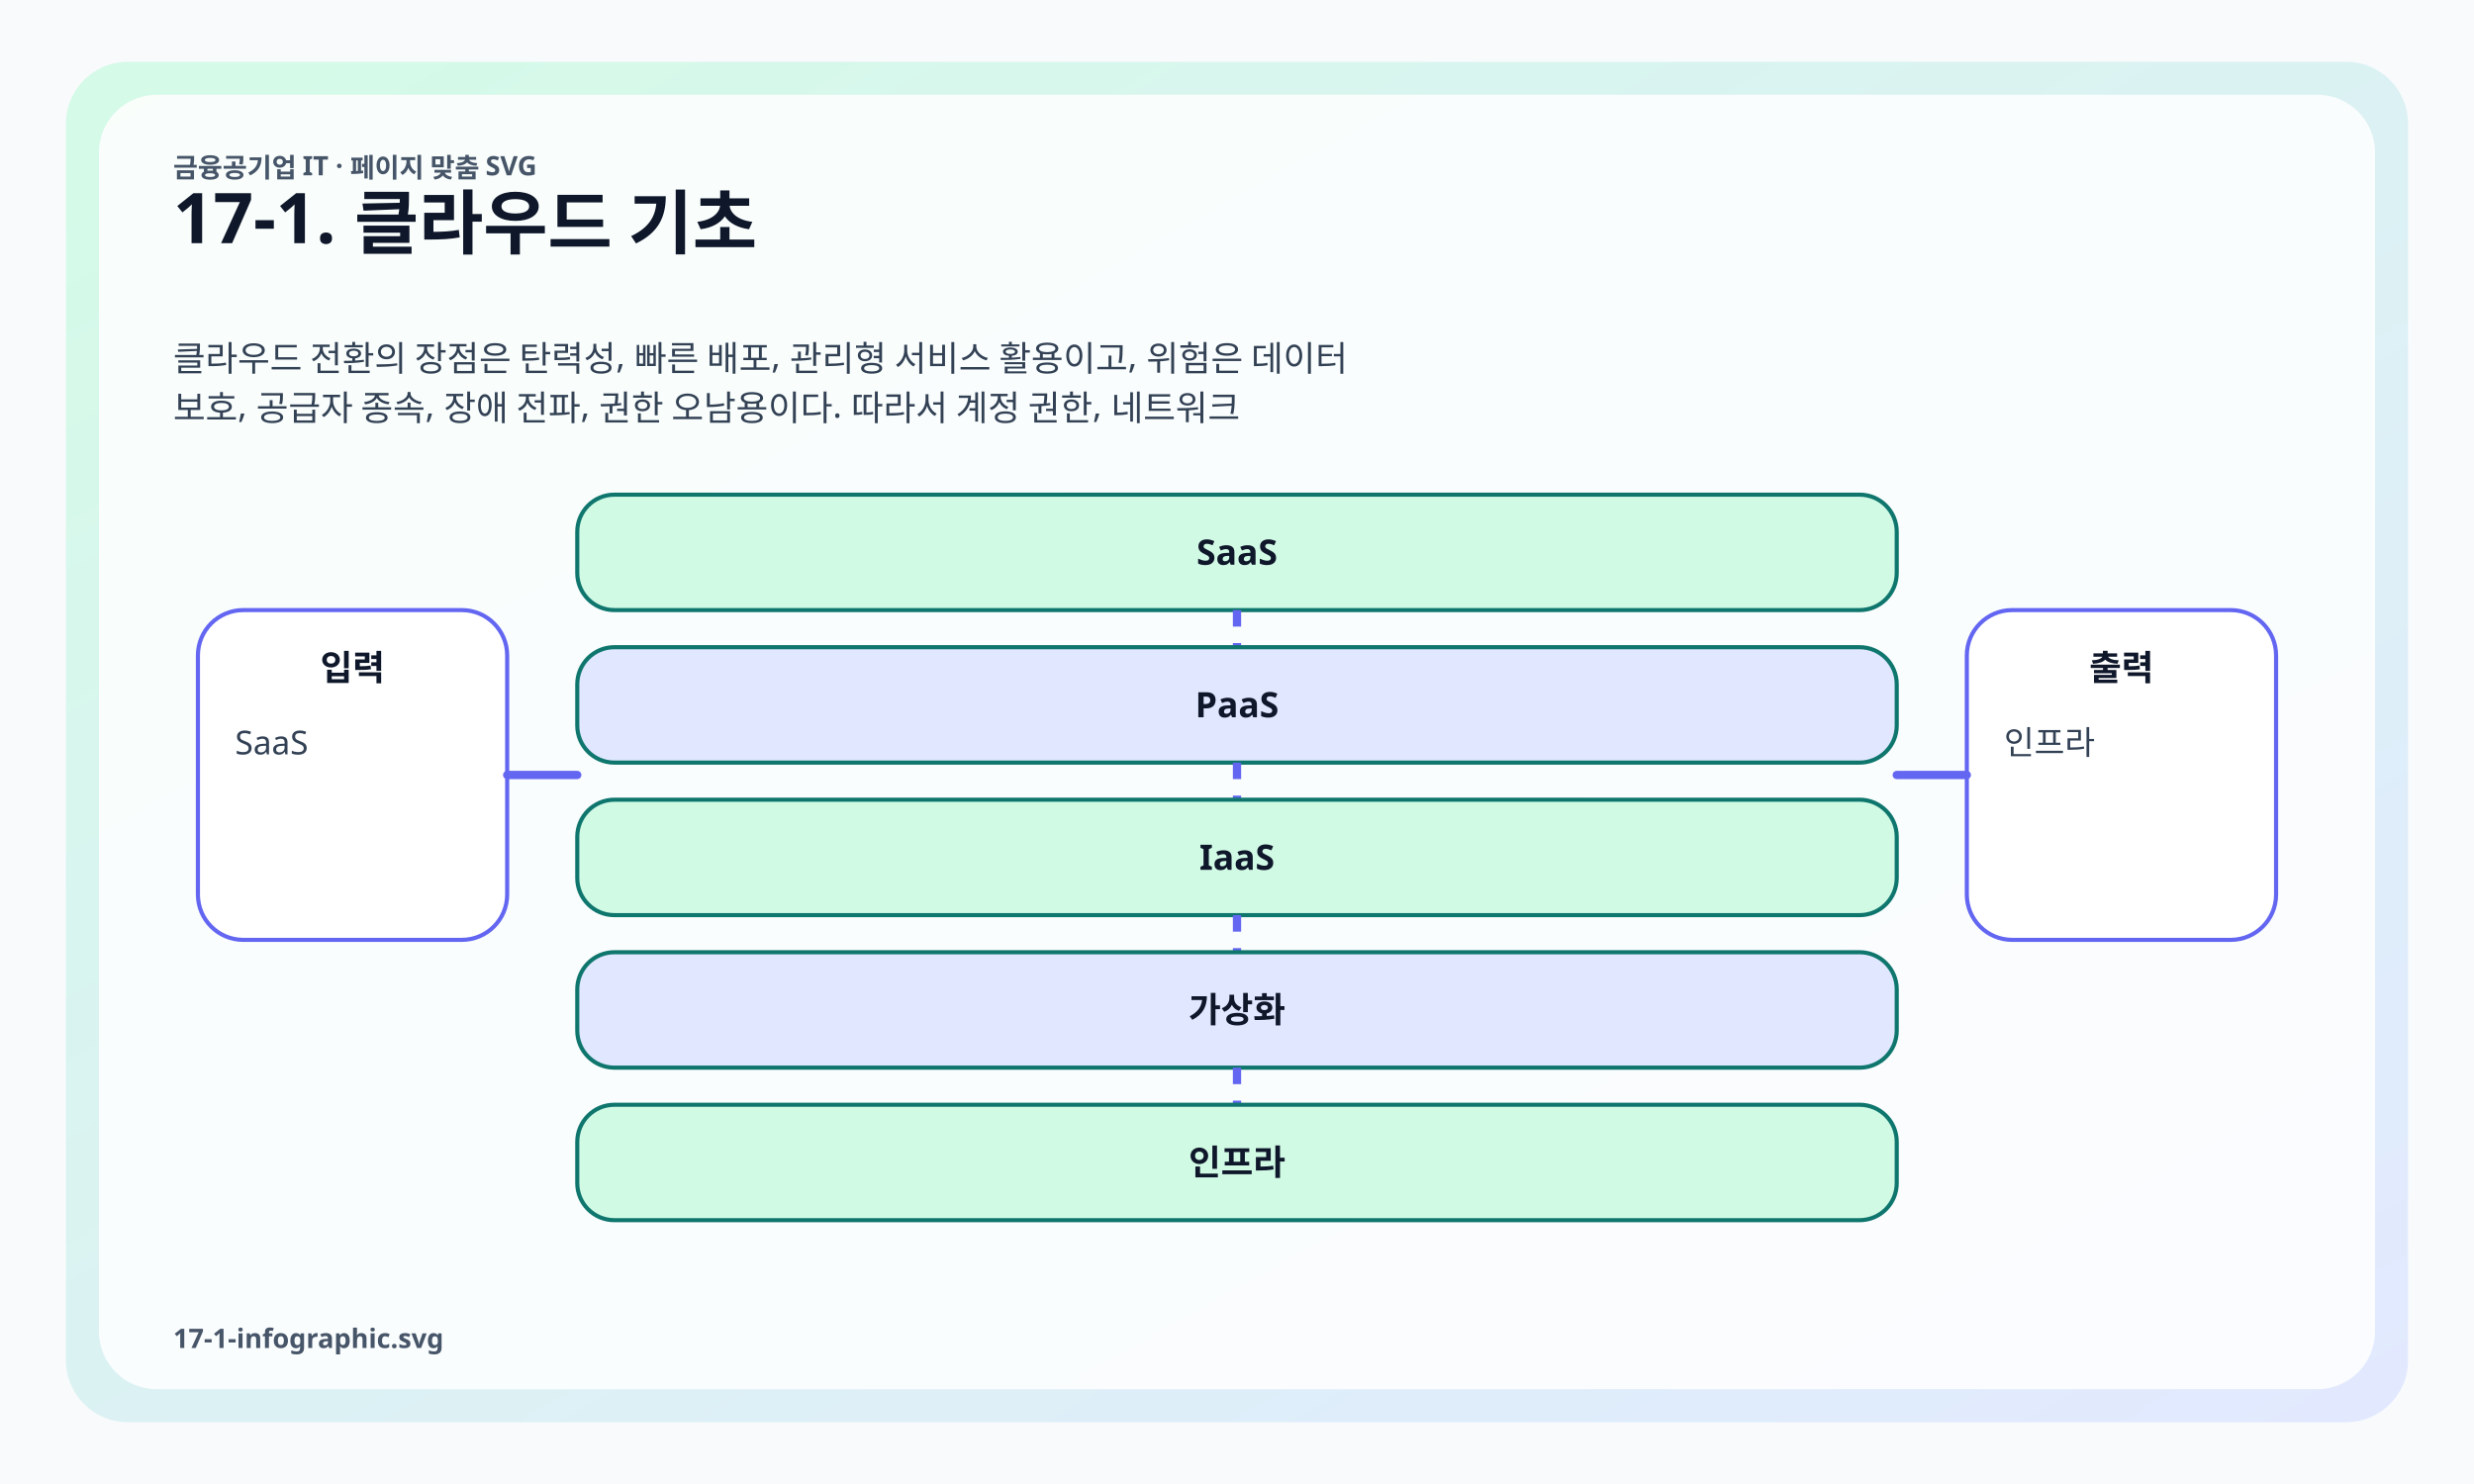
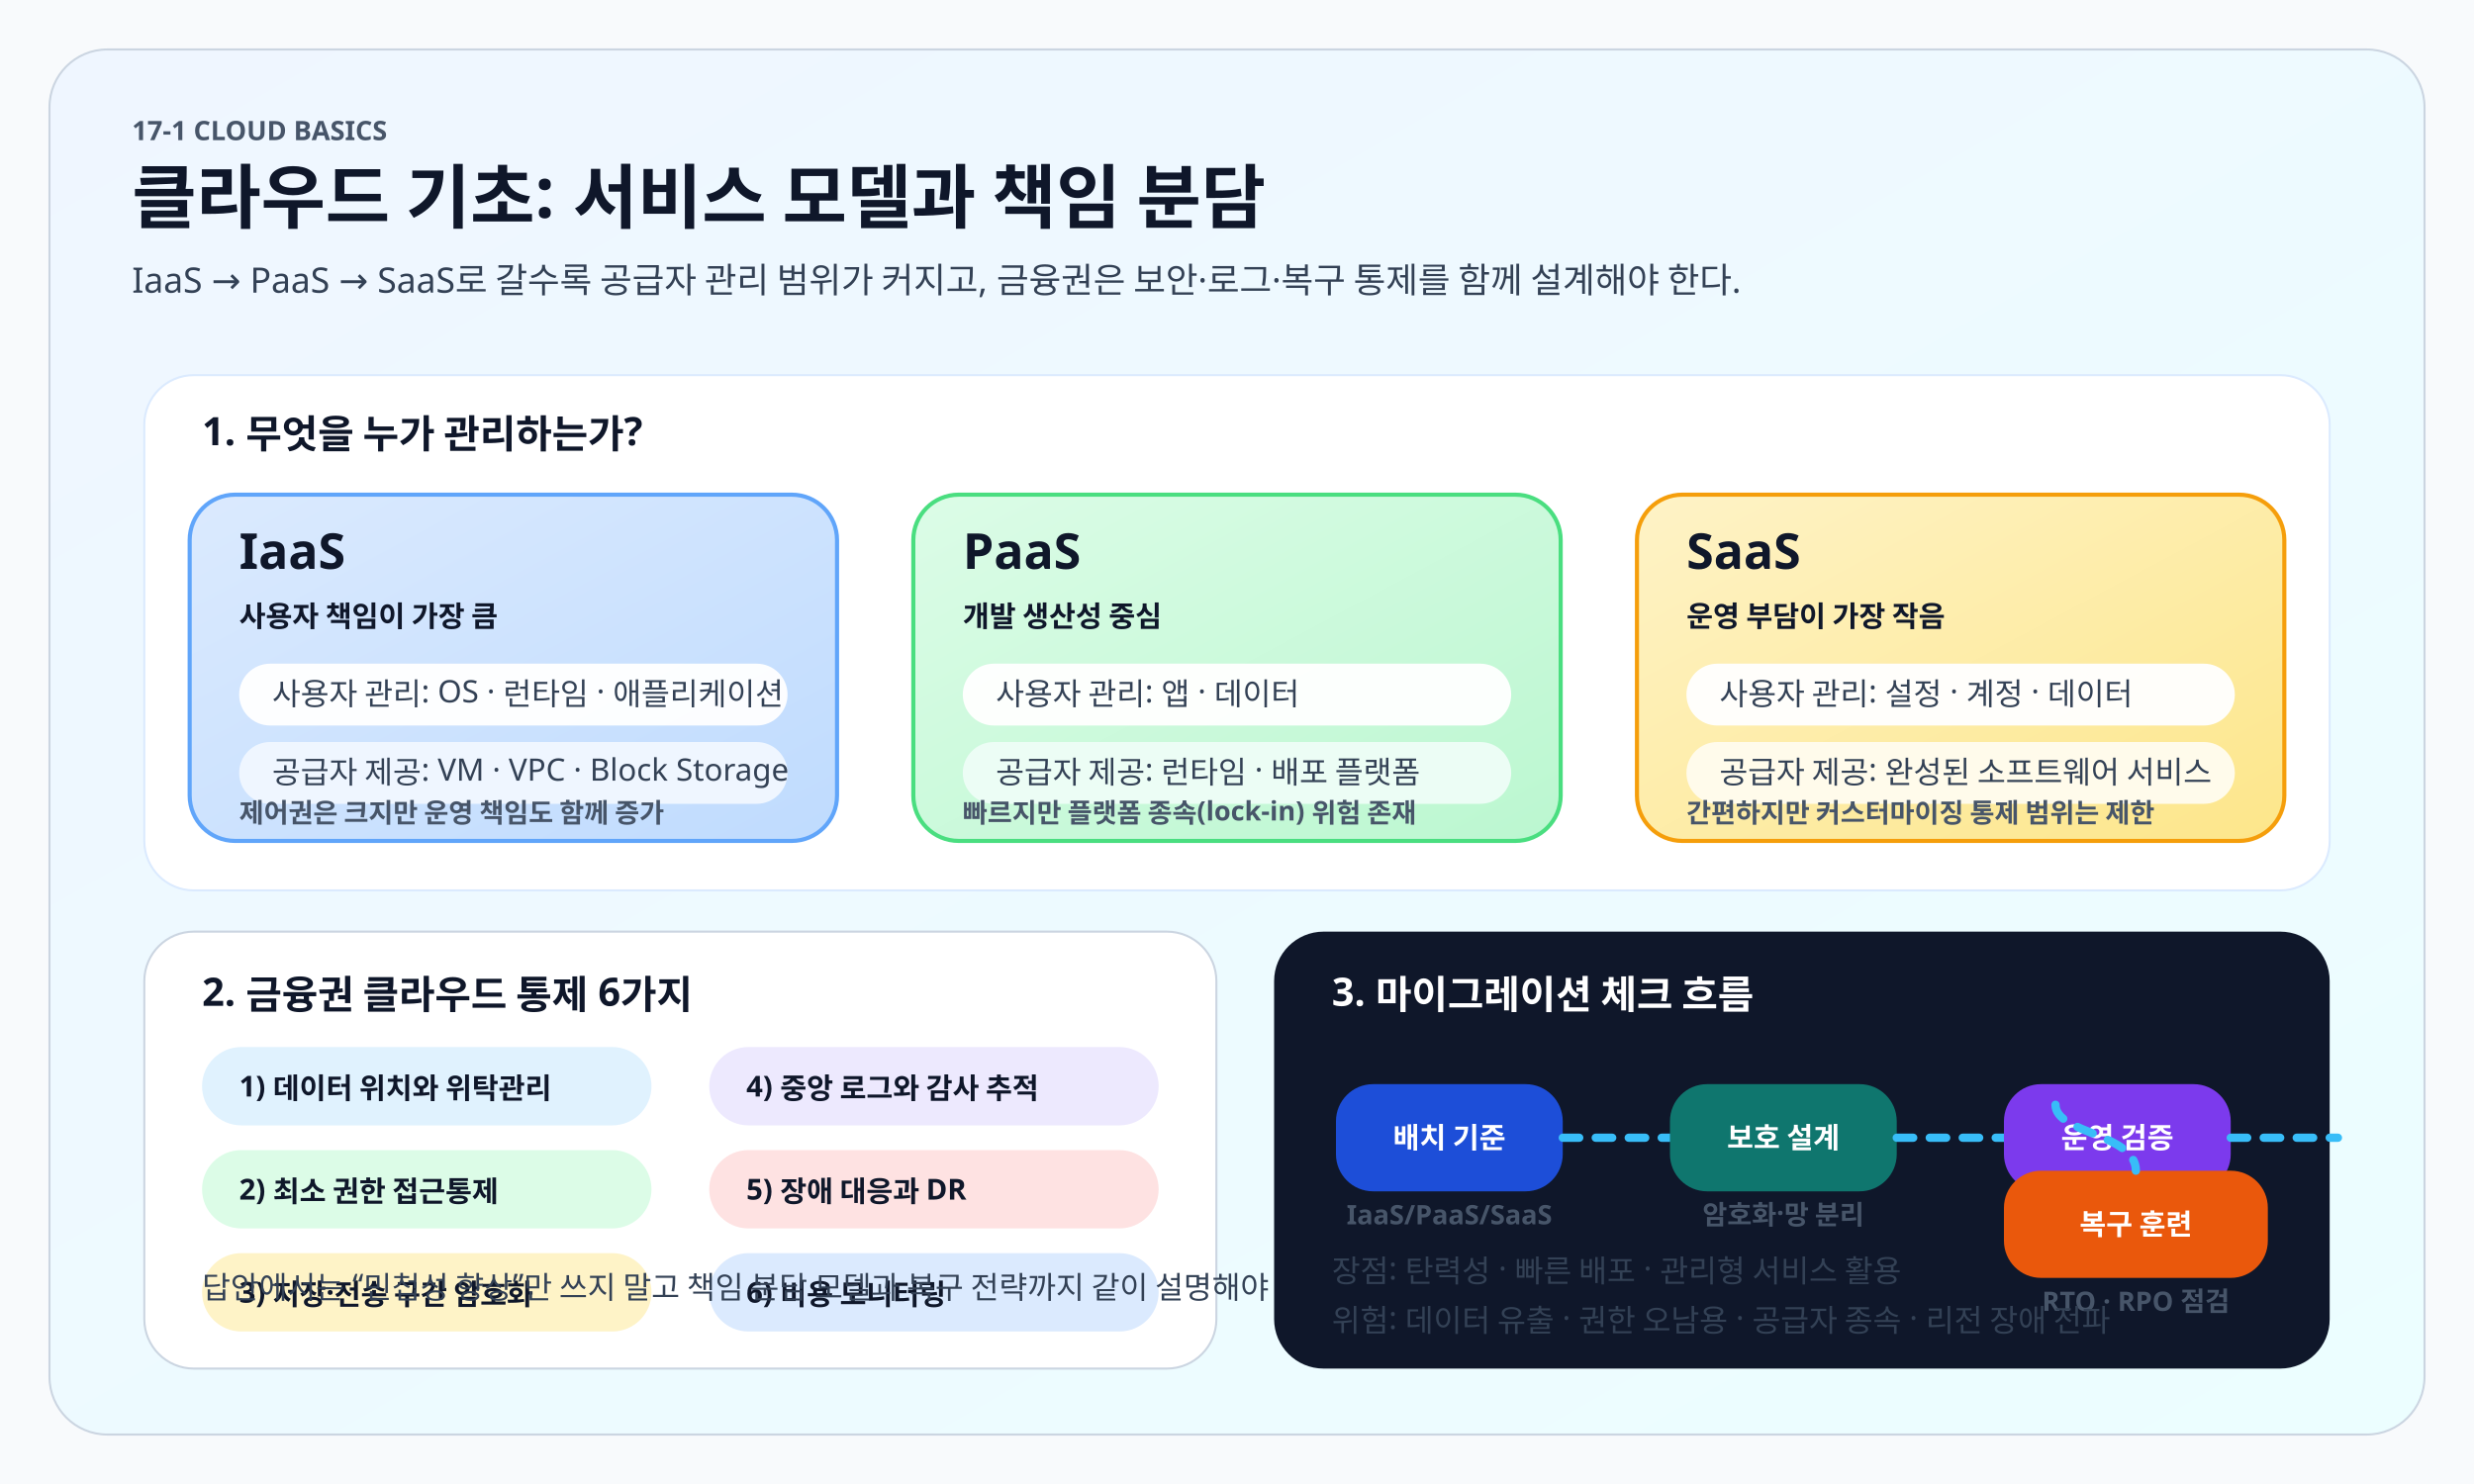
<svg xmlns="http://www.w3.org/2000/svg" width="1200" height="720" viewBox="0 0 1200 720" role="img" aria-labelledby="title desc">
  <defs>
-     <linearGradient id="grad-17-1-infographic.svg" x1="0" y1="0" x2="1" y2="1">
-       <stop offset="0%" stop-color="#d1fae5" />
-       <stop offset="100%" stop-color="#e0e7ff" />
+     <linearGradient id="bg" x1="0" y1="0" x2="1" y2="1">
+       <stop offset="0%" stop-color="#eff6ff" />
+       <stop offset="100%" stop-color="#ecfeff" />
    </linearGradient>
-     <linearGradient id="line-17-1-infographic.svg" x1="0" y1="0" x2="1" y2="0">
-       <stop offset="0%" stop-color="#0f766e" />
-       <stop offset="100%" stop-color="#6366f1" />
+     <linearGradient id="cloudFill" x1="0" y1="0" x2="1" y2="1">
+       <stop offset="0%" stop-color="#2563eb" />
+       <stop offset="100%" stop-color="#06b6d4" />
+     </linearGradient>
+     <linearGradient id="iaasFill" x1="0" y1="0" x2="1" y2="1">
+       <stop offset="0%" stop-color="#dbeafe" />
+       <stop offset="100%" stop-color="#bfdbfe" />
+     </linearGradient>
+     <linearGradient id="paasFill" x1="0" y1="0" x2="1" y2="1">
+       <stop offset="0%" stop-color="#dcfce7" />
+       <stop offset="100%" stop-color="#bbf7d0" />
+     </linearGradient>
+     <linearGradient id="saasFill" x1="0" y1="0" x2="1" y2="1">
+       <stop offset="0%" stop-color="#fef3c7" />
+       <stop offset="100%" stop-color="#fde68a" />
    </linearGradient>
    <style>
      .title { font: 700 34px 'Pretendard','Noto Sans KR',sans-serif; fill: #0f172a; }
      .subtitle { font: 500 17px 'Pretendard','Noto Sans KR',sans-serif; fill: #334155; }
-       .label { font: 700 17px 'Pretendard','Noto Sans KR',sans-serif; fill: #0f172a; }
-       .body { font: 500 16px 'Pretendard','Noto Sans KR',sans-serif; fill: #334155; }
+       .section { font: 700 19px 'Pretendard','Noto Sans KR',sans-serif; fill: #0f172a; }
+       .label { font: 700 24px 'Pretendard','Noto Sans KR',sans-serif; fill: #0f172a; }
+       .body { font: 500 15px 'Pretendard','Noto Sans KR',sans-serif; fill: #334155; }
      .small { font: 600 13px 'Pretendard','Noto Sans KR',sans-serif; fill: #475569; }
-       .cap { font: 700 14px 'Pretendard','Noto Sans KR',sans-serif; fill: #0f172a; }
+       .chip { font: 700 14px 'Pretendard','Noto Sans KR',sans-serif; fill: #0f172a; }
+       .white { fill: #ffffff; }
    </style>
  </defs>
  <rect width="1200" height="720" fill="#f8fafc" />
-   <rect x="32" y="30" width="1136" height="660" rx="30" fill="url(#grad-17-1-infographic.svg)" opacity="0.9" />
-   <rect x="48" y="46" width="1104" height="628" rx="28" fill="white" />
-   <rect x="48" y="46" width="1104" height="628" rx="28" fill="url(#grad-17-1-infographic.svg)" opacity="0.14" />
-   <text class="small" x="84" y="86">금융공기업 IT · 페이지 맞춤 SVG</text>
-   <text class="title" x="84" y="118" text-anchor="start">
-     <tspan x="84" dy="0">17-1. 클라우드 기초</tspan>
-   </text>
-   <text class="subtitle" x="84" y="180" text-anchor="start">
-     <tspan x="84" dy="0">클라우드 전환의 장점은 탄력성, 빠른 배포, 관리형 서비스 활용이고, 위험은 데이터</tspan>
-     <tspan x="84" dy="24">보호, 공급자 종속, 장애 전파, 권한 오남용이다. 따라서 계정 권한, 네트워크</tspan>
-   </text>
-   <rect x="280" y="240" width="640" height="56" rx="18" fill="#d1fae5" stroke="#0f766e" stroke-width="2" />
-   <text class="label" x="600" y="274" text-anchor="middle">
-     <tspan x="600" dy="0">SaaS</tspan>
-   </text>
-   <line x1="600" y1="296" x2="600" y2="314" stroke="#6366f1" stroke-width="4" stroke-dasharray="8 8">
-     <animate attributeName="stroke-dashoffset" from="0" to="-40" dur="4s" repeatCount="indefinite" />
-   </line>
-   <rect x="280" y="314" width="640" height="56" rx="18" fill="#e0e7ff" stroke="#0f766e" stroke-width="2" />
-   <text class="label" x="600" y="348" text-anchor="middle">
-     <tspan x="600" dy="0">PaaS</tspan>
-   </text>
-   <line x1="600" y1="370" x2="600" y2="388" stroke="#6366f1" stroke-width="4" stroke-dasharray="8 8">
-     <animate attributeName="stroke-dashoffset" from="0" to="-40" dur="4s" repeatCount="indefinite" />
-   </line>
-   <rect x="280" y="388" width="640" height="56" rx="18" fill="#d1fae5" stroke="#0f766e" stroke-width="2" />
-   <text class="label" x="600" y="422" text-anchor="middle">
-     <tspan x="600" dy="0">IaaS</tspan>
-   </text>
-   <line x1="600" y1="444" x2="600" y2="462" stroke="#6366f1" stroke-width="4" stroke-dasharray="8 8">
-     <animate attributeName="stroke-dashoffset" from="0" to="-40" dur="4s" repeatCount="indefinite" />
-   </line>
-   <rect x="280" y="462" width="640" height="56" rx="18" fill="#e0e7ff" stroke="#0f766e" stroke-width="2" />
-   <text class="label" x="600" y="496" text-anchor="middle">
-     <tspan x="600" dy="0">가상화</tspan>
-   </text>
-   <line x1="600" y1="518" x2="600" y2="536" stroke="#6366f1" stroke-width="4" stroke-dasharray="8 8">
-     <animate attributeName="stroke-dashoffset" from="0" to="-40" dur="4s" repeatCount="indefinite" />
-   </line>
-   <rect x="280" y="536" width="640" height="56" rx="18" fill="#d1fae5" stroke="#0f766e" stroke-width="2" />
-   <text class="label" x="600" y="570" text-anchor="middle">
-     <tspan x="600" dy="0">인프라</tspan>
-   </text>
-   <rect x="96" y="296" width="150" height="160" rx="22" fill="#ffffff" stroke="#6366f1" stroke-width="2" />
-   <text class="label" x="171" y="330" text-anchor="middle">
-     <tspan x="171" dy="0">입력</tspan>
-   </text>
-   <text class="body" x="114" y="366" text-anchor="start">
-     <tspan x="114" dy="0">SaaS</tspan>
-   </text>
-   <rect x="954" y="296" width="150" height="160" rx="22" fill="#ffffff" stroke="#6366f1" stroke-width="2" />
-   <text class="label" x="1029" y="330" text-anchor="middle">
-     <tspan x="1029" dy="0">출력</tspan>
-   </text>
-   <text class="body" x="972" y="366" text-anchor="start">
-     <tspan x="972" dy="0">인프라</tspan>
-   </text>
-   <line x1="246" y1="376" x2="280" y2="376" stroke="#6366f1" stroke-width="4" stroke-linecap="round" marker-end="url(#arrow)" />
-   <line x1="920" y1="376" x2="954" y2="376" stroke="#6366f1" stroke-width="4" stroke-linecap="round" marker-end="url(#arrow)" />
-   <text class="small" x="84" y="654">17-1-infographic.svg</text>
+   <rect x="24" y="24" width="1152" height="672" rx="28" fill="url(#bg)" stroke="#cbd5e1" />
+   <text class="small" x="64" y="68">17-1 CLOUD BASICS</text>
+   <text class="title" x="64" y="108">클라우드 기초: 서비스 모델과 책임 분담</text>
+   <text class="subtitle" x="64" y="142">IaaS → PaaS → SaaS로 갈수록 공급자 관리 범위가 커지고, 금융권은 보안·로그·복구 통제를 함께 설계해야 한다.</text>
+   <g transform="translate(70 182)">
+     <rect x="0" y="0" width="1060" height="250" rx="24" fill="#ffffff" stroke="#dbeafe" />
+     <text class="section" x="28" y="34">1. 무엇을 누가 관리하는가?</text>
+     <g transform="translate(22 58)">
+       <rect x="0" y="0" width="314" height="168" rx="22" fill="url(#iaasFill)" stroke="#60a5fa" stroke-width="2" />
+       <text class="label" x="24" y="36">IaaS</text>
+       <text class="chip" x="24" y="64">사용자 책임이 가장 큼</text>
+       <rect x="24" y="82" width="266" height="30" rx="15" fill="#ffffff" opacity="0.95" />
+       <text class="body" x="40" y="102">사용자 관리: OS · 런타임 · 애플리케이션</text>
+       <rect x="24" y="120" width="266" height="30" rx="15" fill="#eff6ff" />
+       <text class="body" x="40" y="140">공급자 제공: VM · VPC · Block Storage</text>
+       <text class="small" x="24" y="159">제어권은 크지만 운영 책임도 함께 증가</text>
+     </g>
+     <g transform="translate(373 58)">
+       <rect x="0" y="0" width="314" height="168" rx="22" fill="url(#paasFill)" stroke="#4ade80" stroke-width="2" />
+       <text class="label" x="24" y="36">PaaS</text>
+       <text class="chip" x="24" y="64">개발 생산성 중심</text>
+       <rect x="24" y="82" width="266" height="30" rx="15" fill="#ffffff" opacity="0.95" />
+       <text class="body" x="40" y="102">사용자 관리: 앱 · 데이터</text>
+       <rect x="24" y="120" width="266" height="30" rx="15" fill="#ecfdf5" />
+       <text class="body" x="40" y="140">공급자 제공: 런타임 · 배포 플랫폼</text>
+       <text class="small" x="24" y="159">빠르지만 플랫폼 종속(lock-in) 위험 존재</text>
+     </g>
+     <g transform="translate(724 58)">
+       <rect x="0" y="0" width="314" height="168" rx="22" fill="url(#saasFill)" stroke="#f59e0b" stroke-width="2" />
+       <text class="label" x="24" y="36">SaaS</text>
+       <text class="chip" x="24" y="64">운영 부담이 가장 작음</text>
+       <rect x="24" y="82" width="266" height="30" rx="15" fill="#ffffff" opacity="0.95" />
+       <text class="body" x="40" y="102">사용자 관리: 설정 · 계정 · 데이터</text>
+       <rect x="24" y="120" width="266" height="30" rx="15" fill="#fffbeb" />
+       <text class="body" x="40" y="140">공급자 제공: 완성된 소프트웨어 서비스</text>
+       <text class="small" x="24" y="159">간편하지만 커스터마이징 통제 범위는 제한</text>
+     </g>
+   </g>
+   <g transform="translate(70 452)">
+     <rect x="0" y="0" width="520" height="212" rx="24" fill="#ffffff" stroke="#cbd5e1" />
+     <text class="section" x="28" y="36">2. 금융권 클라우드 통제 6가지</text>
+     <g transform="translate(28 56)">
+       <rect x="0" y="0" width="218" height="38" rx="19" fill="#e0f2fe" />
+       <text class="chip" x="18" y="24">1) 데이터 위치와 위탁관리</text>
+       <rect x="0" y="50" width="218" height="38" rx="19" fill="#dcfce7" />
+       <text class="chip" x="18" y="74">2) 최소 권한 접근통제</text>
+       <rect x="0" y="100" width="218" height="38" rx="19" fill="#fef3c7" />
+       <text class="chip" x="18" y="124">3) 저장·전송 구간 암호화</text>
+     </g>
+     <g transform="translate(274 56)">
+       <rect x="0" y="0" width="218" height="38" rx="19" fill="#ede9fe" />
+       <text class="chip" x="18" y="24">4) 중앙 로그와 감사 추적</text>
+       <rect x="0" y="50" width="218" height="38" rx="19" fill="#fee2e2" />
+       <text class="chip" x="18" y="74">5) 장애 대응과 DR</text>
+       <rect x="0" y="100" width="218" height="38" rx="19" fill="#dbeafe" />
+       <text class="chip" x="18" y="124">6) 비용 모니터링</text>
+     </g>
+     <text class="body" x="28" y="178">답안에서는 “민첩성 향상”만 쓰지 말고 책임 분담 모델과 복구 전략까지 같이 설명해야 한다.</text>
+   </g>
+   <g transform="translate(618 452)">
+     <rect x="0" y="0" width="512" height="212" rx="24" fill="#0f172a" />
+     <text class="section white" x="28" y="36">3. 마이그레이션 체크 흐름</text>
+     <g transform="translate(30 58)">
+       <rect x="0" y="16" width="110" height="52" rx="18" fill="#1d4ed8" />
+       <text class="chip white" x="55" y="47" text-anchor="middle">배치 기준</text>
+       <text class="small" x="55" y="84" text-anchor="middle" fill="#cbd5e1">IaaS/PaaS/SaaS</text>
+       <line x1="110" y1="42" x2="162" y2="42" stroke="#38bdf8" stroke-width="4" stroke-linecap="round" stroke-dasharray="8 8">
+         <animate attributeName="stroke-dashoffset" from="0" to="-16" dur="1.8s" repeatCount="indefinite" />
+       </line>
+       <rect x="162" y="16" width="110" height="52" rx="18" fill="#0f766e" />
+       <text class="chip white" x="217" y="47" text-anchor="middle">보호 설계</text>
+       <text class="small" x="217" y="84" text-anchor="middle" fill="#cbd5e1">암호화·망 분리</text>
+       <line x1="272" y1="42" x2="324" y2="42" stroke="#38bdf8" stroke-width="4" stroke-linecap="round" stroke-dasharray="8 8">
+         <animate attributeName="stroke-dashoffset" from="0" to="-16" dur="1.8s" repeatCount="indefinite" />
+       </line>
+       <rect x="324" y="16" width="110" height="52" rx="18" fill="#7c3aed" />
+       <text class="chip white" x="379" y="47" text-anchor="middle">운영 검증</text>
+       <text class="small" x="379" y="84" text-anchor="middle" fill="#cbd5e1">로그·알림·감사</text>
+       <line x1="434" y1="42" x2="486" y2="42" stroke="#38bdf8" stroke-width="4" stroke-linecap="round" stroke-dasharray="8 8">
+         <animate attributeName="stroke-dashoffset" from="0" to="-16" dur="1.8s" repeatCount="indefinite" />
+       </line>
+       <rect x="486" y="16" width="0" height="0" fill="none" />
+     </g>
+     <g transform="translate(354 116)">
+       <rect x="0" y="0" width="128" height="52" rx="18" fill="#ea580c" />
+       <text class="chip white" x="64" y="31" text-anchor="middle">복구 훈련</text>
+       <text class="small" x="64" y="68" text-anchor="middle" fill="#cbd5e1">RTO · RPO 점검</text>
+     </g>
+     <path d="M 379 84 C 379 98, 418 98, 418 116" fill="none" stroke="#38bdf8" stroke-width="4" stroke-linecap="round" stroke-dasharray="8 8">
+       <animate attributeName="stroke-dashoffset" from="0" to="-16" dur="1.8s" repeatCount="indefinite" />
+     </path>
+     <g transform="translate(28 170)">
+       <text class="body" x="0" y="0" fill="#e2e8f0">장점: 탄력성 · 빠른 배포 · 관리형 서비스 활용</text>
+       <text class="body" x="0" y="24" fill="#e2e8f0">위험: 데이터 유출 · 권한 오남용 · 공급자 종속 · 리전 장애 전파</text>
+     </g>
+   </g>
</svg>
